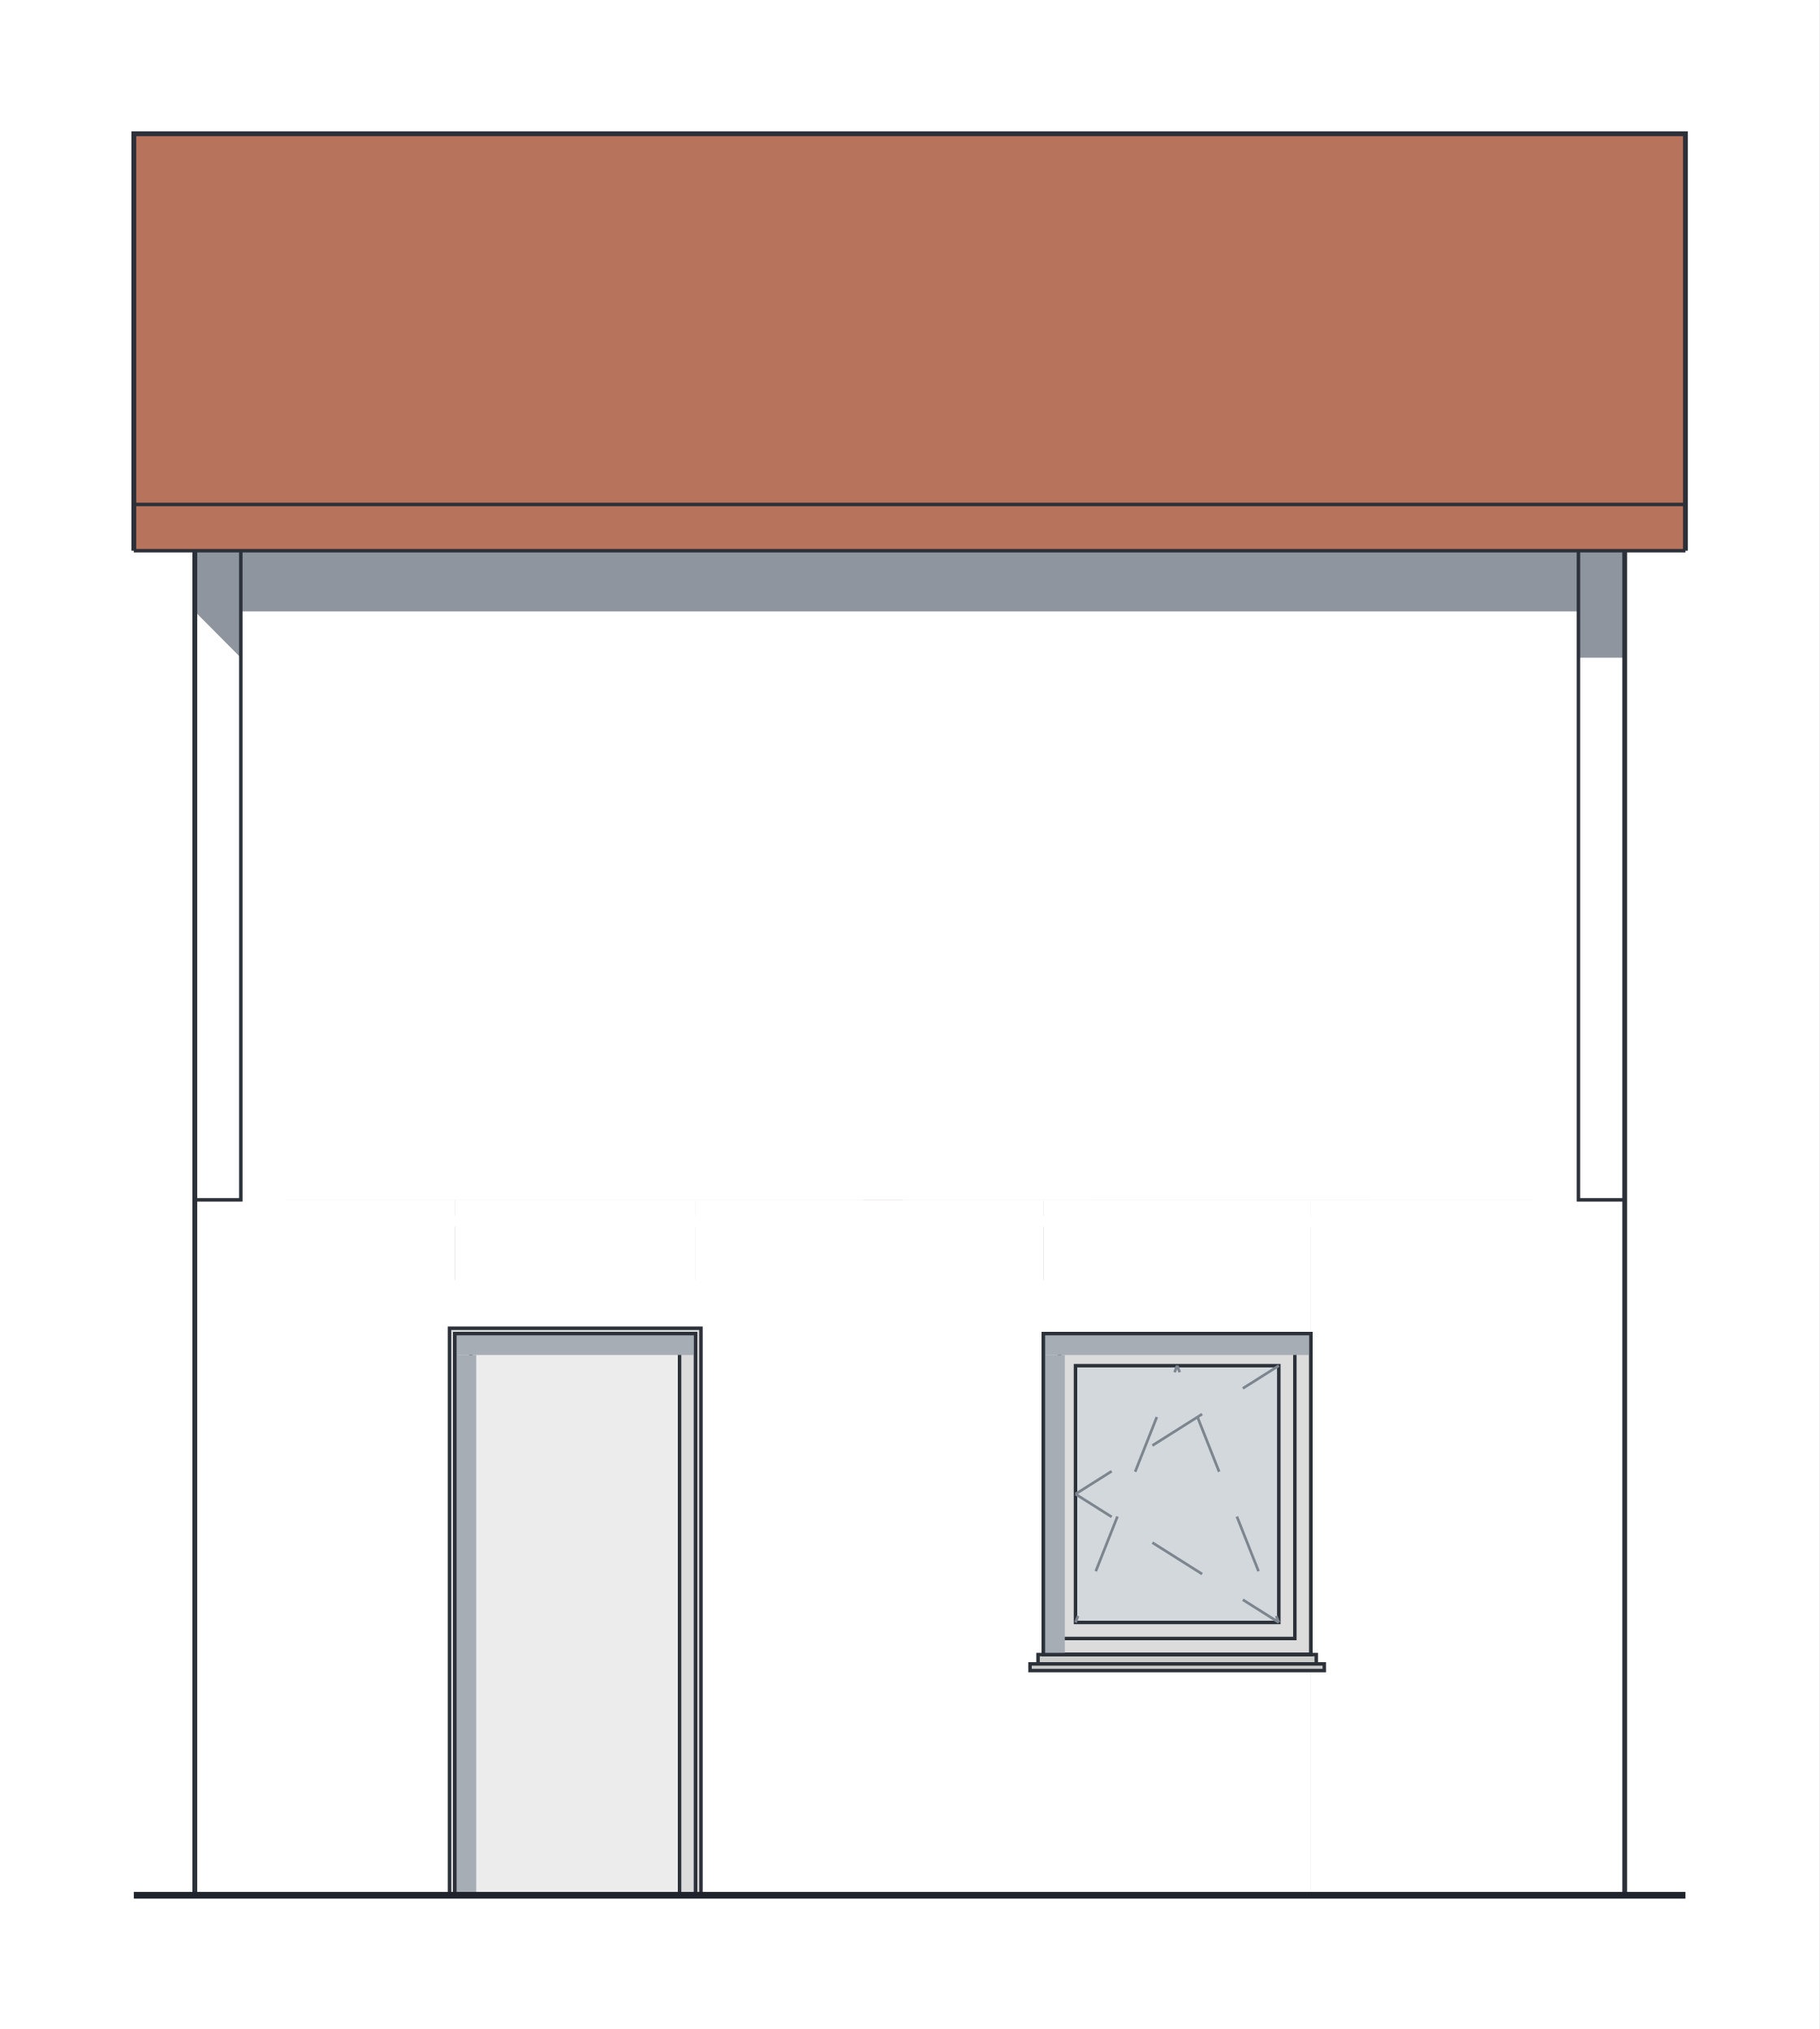
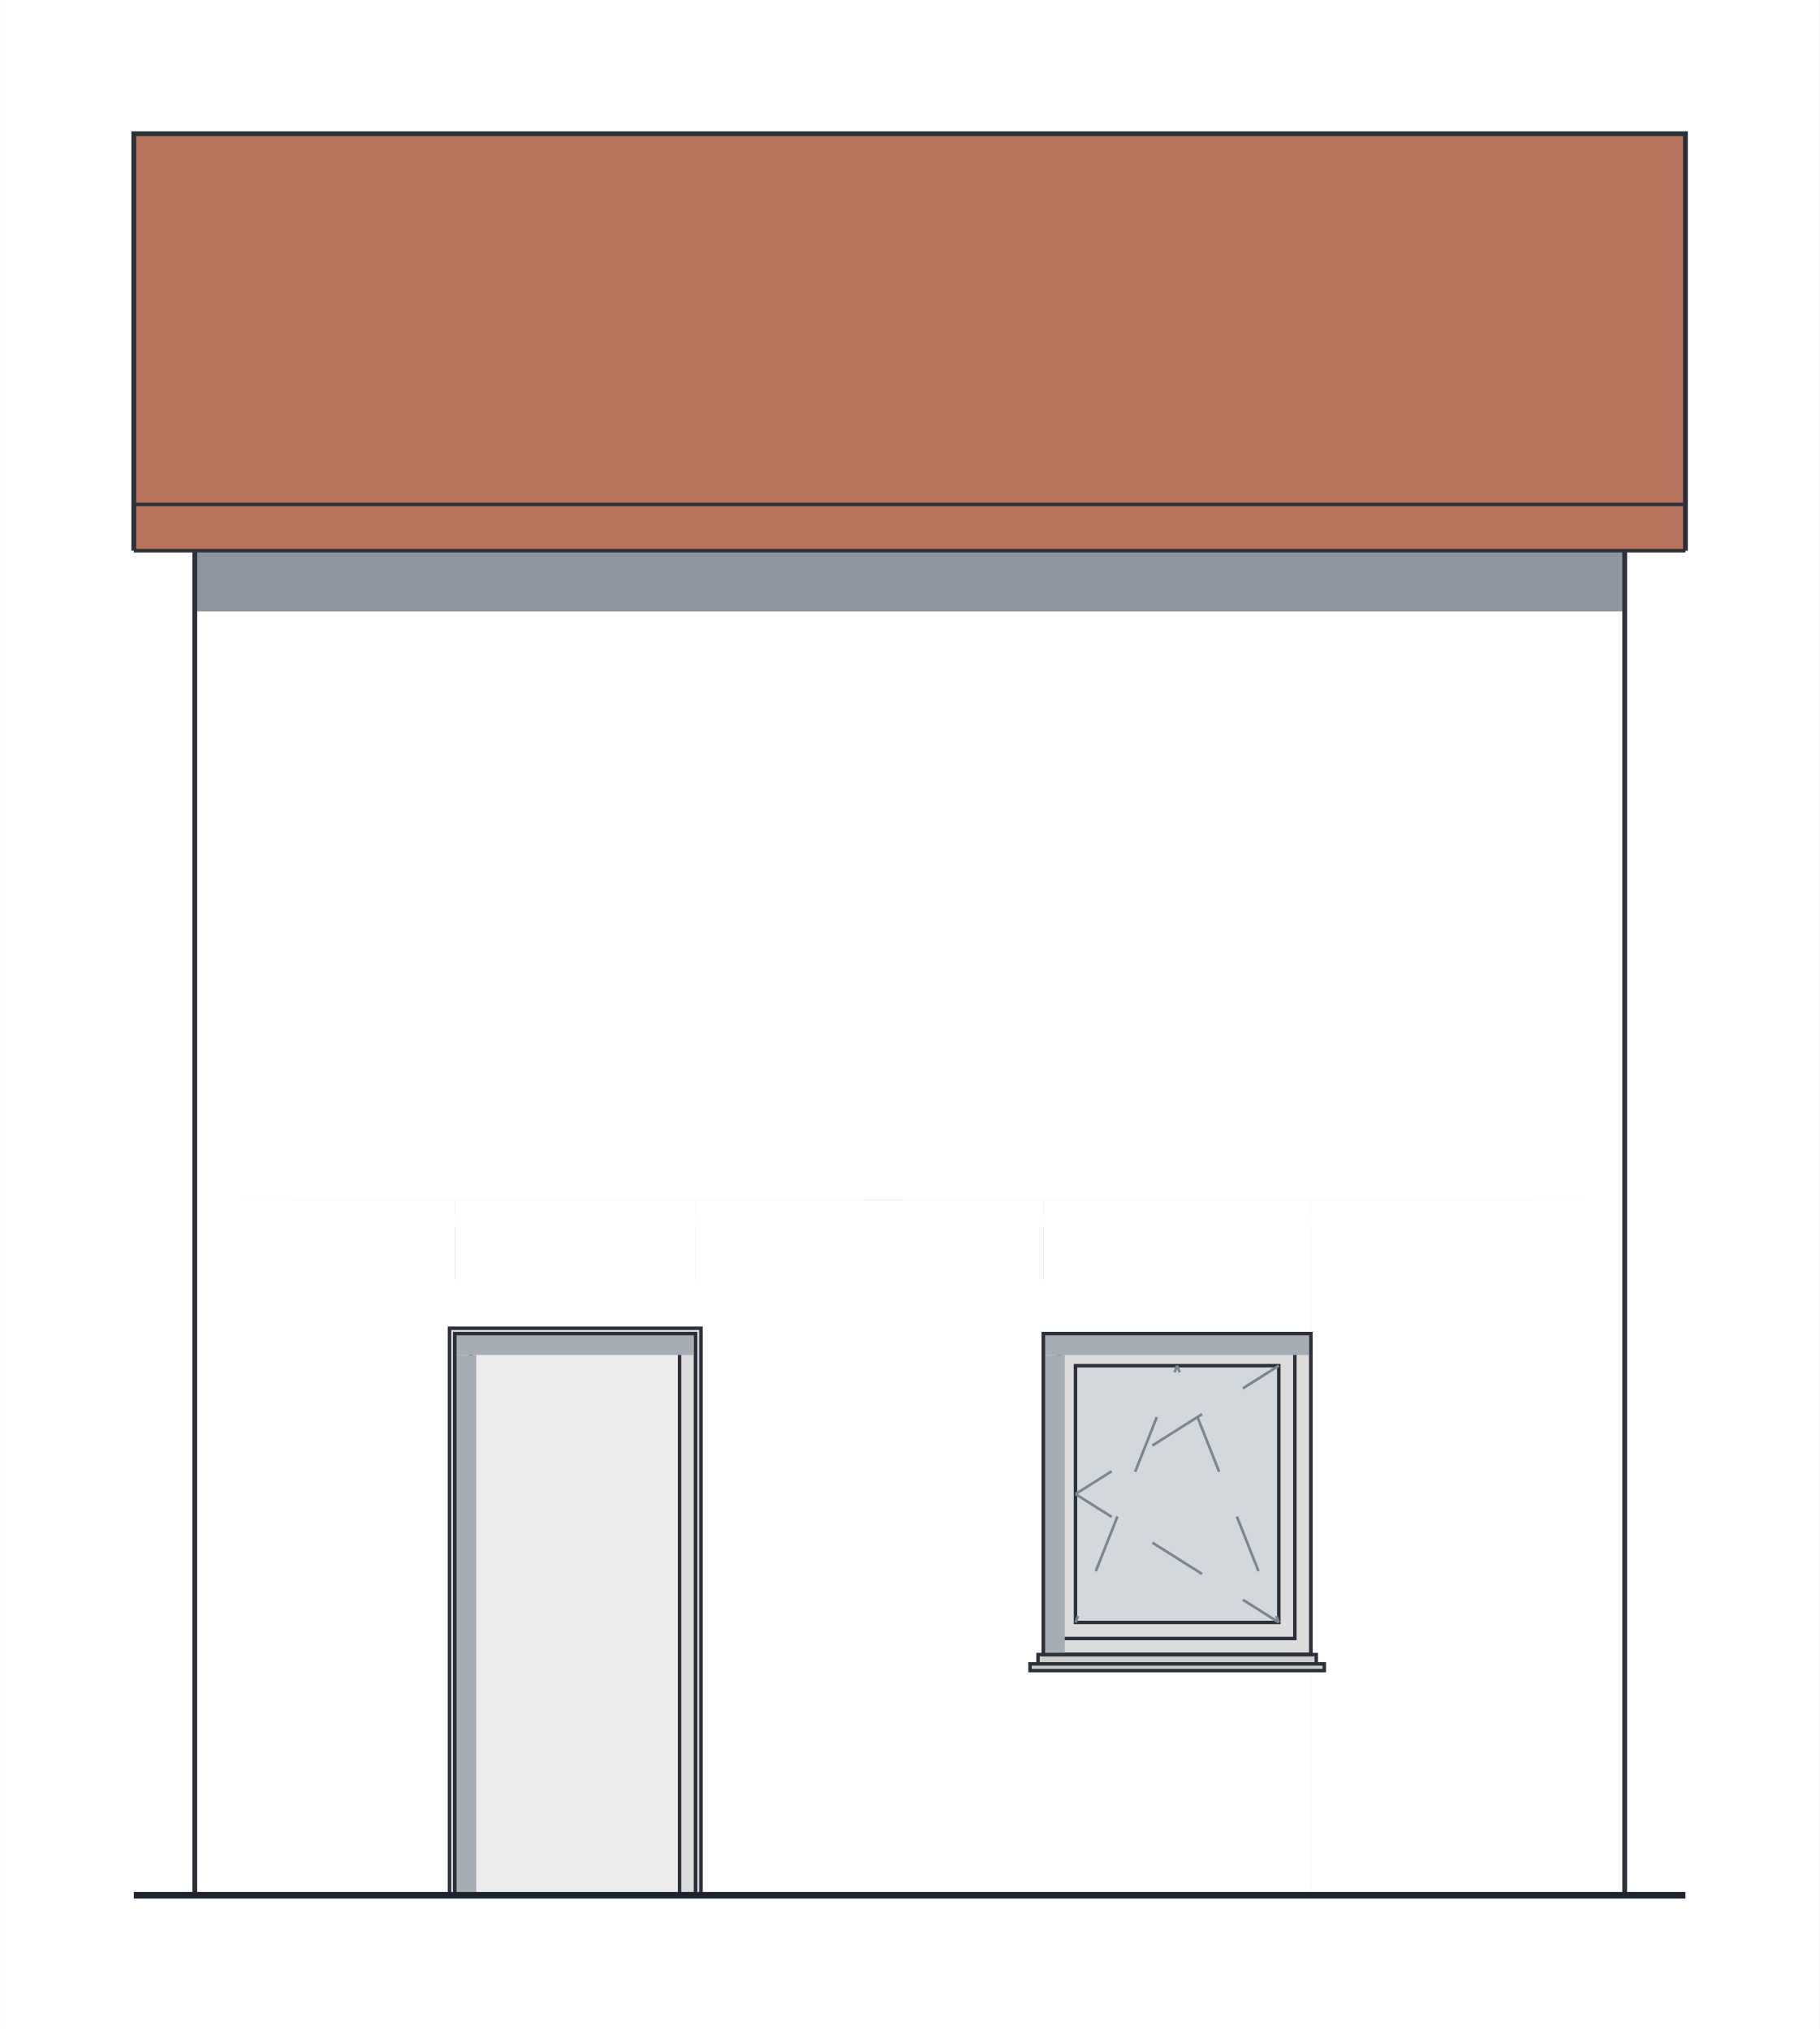
<svg xmlns="http://www.w3.org/2000/svg" viewBox="0.1 0 6.8 7.586" width="68mm" height="75.856mm">
  <rect x="0.1" y="0" width="6.8" height="7.586" fill="#ffffff" />
  <g stroke-linecap="butt" stroke-linejoin="miter" stroke-miterlimit="4">
    <polygon points="6.173,7.086 6.173,4.486 5.4,4.486 5.4,7.086" fill="#ffffff" stroke="none" stroke-width="0" />
    <polygon points="5.4,7.086 5.4,6.186 4,6.186 4,7.086" fill="#ffffff" stroke="none" stroke-width="0" />
    <polygon points="5.4,4.886 5.4,4.486 4,4.486 4,4.886" fill="#ffffff" stroke="none" stroke-width="0" />
    <polygon points="4,7.086 4,4.486 0.828,4.486 0.828,7.086" fill="#ffffff" stroke="none" stroke-width="0" />
    <polygon points="5.395,6.468 6.173,6.468 6.173,6.359 5.894,6.081 6.067,6.081 5.681,5.694 5.854,5.694 5.468,5.308 5.641,5.308 5.395,5.062" fill="#8f959e" stroke="none" stroke-width="0" />
    <polygon points="5.405,6.186 5.405,6.468 5.281,6.468 4.999,6.186" fill="#8f959e" stroke="none" stroke-width="0" />
    <polygon points="4.2,4.867 5.2,4.867 5.219,4.886 4.219,4.886" fill="#8f959e" stroke="none" stroke-width="0" />
    <polygon points="4.2,4.867 5.2,4.867 5.2,4.486 4.2,4.486" fill="#9aa0a6" stroke="none" stroke-width="0" />
    <polygon points="4.2,5.04 5.2,5.04 5.2,4.659 4.2,4.659" fill="#9aa0a6" stroke="none" stroke-width="0" />
    <polygon points="4.2,5.214 5.2,5.214 5.2,4.832 4.2,4.832" fill="#9aa0a6" stroke="none" stroke-width="0" />
    <polygon points="6.173,4.486 6.173,1.886 0.828,1.886 0.828,4.486" fill="#ffffff" stroke="none" stroke-width="0" />
    <polygon points="4.2,5.387 5.2,5.387 5.2,5.006 4.2,5.006" fill="#9aa0a6" stroke="none" stroke-width="0" />
    <polygon points="4.2,5.56 5.2,5.56 5.2,5.179 4.2,5.179" fill="#9aa0a6" stroke="none" stroke-width="0" />
    <polygon points="4.2,5.734 5.2,5.734 5.2,5.352 4.2,5.352" fill="#9aa0a6" stroke="none" stroke-width="0" />
    <polygon points="4.2,5.907 5.2,5.907 5.2,5.526 4.2,5.526" fill="#9aa0a6" stroke="none" stroke-width="0" />
    <polygon points="4.2,6.08 5.2,6.08 5.2,5.699 4.2,5.699" fill="#9aa0a6" stroke="none" stroke-width="0" />
    <polygon points="4.2,6.254 5.2,6.254 5.2,5.872 4.2,5.872" fill="#9aa0a6" stroke="none" stroke-width="0" />
    <polygon points="4.2,6.427 5.2,6.427 5.2,6.046 4.2,6.046" fill="#9aa0a6" stroke="none" stroke-width="0" />
    <polygon points="4.2,6.6 5.2,6.6 5.2,6.219 4.2,6.219" fill="#9aa0a6" stroke="none" stroke-width="0" />
    <polygon points="4.2,6.774 5.2,6.774 5.2,6.392 4.2,6.392" fill="#9aa0a6" stroke="none" stroke-width="0" />
    <polygon points="4.2,6.947 5.2,6.947 5.2,6.566 4.2,6.566" fill="#9aa0a6" stroke="none" stroke-width="0" />
    <polygon points="0.6,1.886 6.4,1.886 6.4,0.5 0.6,0.5" fill="#b8735c" stroke="none" stroke-width="0" />
    <polygon points="4.2,7.086 5.2,7.086 5.2,6.739 4.2,6.739" fill="#9aa0a6" stroke="none" stroke-width="0" />
    <polygon points="4.2,7.086 5.2,7.086 5.2,6.912 4.2,6.912" fill="#9aa0a6" stroke="none" stroke-width="0" />
    <polygon points="1,4.546 6,4.546 6,4.486 1,4.486" fill="#c9c2b3" stroke="none" stroke-width="0" />
    <polygon points="1,4.586 6,4.586 6,4.546 1,4.546" fill="#ffffff" stroke="none" stroke-width="0" />
    <polygon points="1,4.786 6,4.786 6,4.586 1,4.586" fill="#9aa0a6" stroke="none" stroke-width="0" />
    <polygon points="5.827,7.086 6.173,7.086 6.173,4.486 5.827,4.486" fill="#ffffff" stroke="none" stroke-width="0" />
    <polygon points="1.173,7.086 1.173,4.486 0.828,4.486 0.828,7.086" fill="#ffffff" stroke="none" stroke-width="0" />
    <polygon points="3.325,7.086 3.475,7.086 3.475,4.486 3.325,4.486" fill="#8c5544" stroke="none" stroke-width="0" />
-     <polygon points="1,4.486 6,4.486 6,2.059 1,2.059" fill="#ffffff" stroke="none" stroke-width="0" />
+     <polygon points="0.828,4.486 6.173,4.486 6.173,2.059 0.828,2.059" fill="#ffffff" stroke="none" stroke-width="0" />
    <polygon points="5.827,4.486 6.173,4.486 6.173,1.886 5.827,1.886" fill="#ffffff" stroke="none" stroke-width="0" />
    <polygon points="1.173,4.486 1.173,1.886 0.828,1.886 0.828,4.486" fill="#ffffff" stroke="none" stroke-width="0" />
-     <polygon points="1,2.459 6,2.459 6,2.059 1,2.059" fill="#8f959e" stroke="none" stroke-width="0" />
+     <polygon points="0.828,2.286 1,2.459 6.173,2.459 6.173,2.059 0.828,2.059" fill="#8f959e" stroke="none" stroke-width="0" />
    <polygon points="5.827,2.459 6.173,2.459 6.173,1.886 5.827,1.886" fill="#8f959e" stroke="none" stroke-width="0" />
    <polygon points="0.828,2.286 1,2.459 1.173,2.459 1.173,1.886 0.828,1.886" fill="#8f959e" stroke="none" stroke-width="0" />
    <polygon points="0.828,7.086 1.8,7.086 1.8,4.486 0.828,4.486" fill="#ffffff" stroke="none" stroke-width="0" />
    <polygon points="1.8,4.986 2.7,4.986 2.7,4.486 1.8,4.486" fill="#ffffff" stroke="none" stroke-width="0" />
    <polygon points="2.7,7.086 4,7.086 4,4.486 2.7,4.486" fill="#ffffff" stroke="none" stroke-width="0" />
    <polygon points="4,7.086 5,7.086 5,6.186 4,6.186" fill="#ffffff" stroke="none" stroke-width="0" />
    <polygon points="4,4.986 5,4.986 5,4.486 4,4.486" fill="#ffffff" stroke="none" stroke-width="0" />
    <polygon points="5,7.086 6.173,7.086 6.173,4.486 5,4.486" fill="#ffffff" stroke="none" stroke-width="0" />
-     <polygon points="1,4.486 6,4.486 6,2.059 1,2.059" fill="#ffffff" stroke="none" stroke-width="0" />
-     <polygon points="1,2.286 6,2.286 6,2.059 1,2.059" fill="#8f959e" stroke="none" stroke-width="0" />
+     <polygon points="0.828,4.486 6.173,4.486 6.173,2.059 0.828,2.059" fill="#ffffff" stroke="none" stroke-width="0" />
+     <polygon points="0.828,2.286 6.173,2.286 6.173,2.059 0.828,2.059" fill="#8f959e" stroke="none" stroke-width="0" />
    <polygon points="1.78,7.086 2.72,7.086 2.72,4.966 1.78,4.966" fill="#dcdcdc" stroke="#2b3039" stroke-width="0.013" />
    <polygon points="1.8,7.086 2.7,7.086 2.7,4.986 1.8,4.986" fill="none" stroke="#2b3039" stroke-width="0.013" />
    <polygon points="1.86,7.086 2.64,7.086 2.64,5.046 1.86,5.046" fill="#ececec" stroke="#2b3039" stroke-width="0.013" />
    <polygon points="1.8,5.066 2.7,5.066 2.7,4.986 1.8,4.986" fill="#a7adb5" stroke="none" stroke-width="0" />
    <polygon points="1.8,7.086 1.88,7.086 1.88,5.066 1.8,5.066" fill="#a7adb5" stroke="none" stroke-width="0" />
    <polygon points="4,6.186 5,6.186 5,4.986 4,4.986" fill="#dcdcdc" stroke="#2b3039" stroke-width="0.013" />
    <polygon points="3.98,6.221 5.02,6.221 5.02,6.186 3.98,6.186" fill="#cccccb" stroke="#2b3039" stroke-width="0.013" />
    <polygon points="3.95,6.246 5.05,6.246 5.05,6.221 3.95,6.221" fill="#cccccb" stroke="#2b3039" stroke-width="0.013" />
    <polygon points="4.06,6.126 4.94,6.126 4.94,5.046 4.06,5.046" fill="none" stroke="#2b3039" stroke-width="0.013" />
    <polygon points="4.12,6.066 4.88,6.066 4.88,5.106 4.12,5.106" fill="#d3d8dd" stroke="#2b3039" stroke-width="0.013" />
    <polygon points="4,5.066 5,5.066 5,4.986 4,4.986" fill="#a7adb5" stroke="none" stroke-width="0" />
    <polygon points="4,6.186 4.08,6.186 4.08,5.066 4,5.066" fill="#a7adb5" stroke="none" stroke-width="0" />
    <line x1="4.88" y1="6.066" x2="4.12" y2="5.586" stroke="#7d858f" stroke-width="0.01" stroke-dasharray="0.22 0.18" stroke-dashoffset="0.061" />
    <line x1="4.88" y1="5.106" x2="4.12" y2="5.586" stroke="#7d858f" stroke-width="0.01" stroke-dasharray="0.22 0.18" stroke-dashoffset="0.061" />
    <line x1="4.12" y1="6.066" x2="4.5" y2="5.106" stroke="#7d858f" stroke-width="0.01" stroke-dasharray="0.22 0.18" stroke-dashoffset="0.194" />
    <line x1="4.88" y1="6.066" x2="4.5" y2="5.106" stroke="#7d858f" stroke-width="0.01" stroke-dasharray="0.22 0.18" stroke-dashoffset="0.194" />
    <polygon points="0.6,1.886 6.4,1.886 6.4,2.059 0.6,2.059" fill="#b8735c" stroke="none" stroke-width="0" />
    <polyline points="1.8,7.086 1.8,4.986 2.7,4.986 2.7,7.086" fill="none" stroke="#2b3039" stroke-width="0.013" />
    <polygon points="5,6.186 4,6.186 4,4.986 5,4.986" fill="none" stroke="#2b3039" stroke-width="0.013" />
-     <polyline points="6.173,4.486 6,4.486 6,2.059" fill="none" stroke="#2b3039" stroke-width="0.013" />
-     <polyline points="1,2.059 1,4.486 0.828,4.486" fill="none" stroke="#2b3039" stroke-width="0.013" />
    <polyline points="2.7,7.086 4,7.086 5,7.086 6.173,7.086 6.173,4.486 6.173,2.059" fill="none" stroke="#2b3039" stroke-width="0.018" />
    <polyline points="0.828,2.059 0.828,4.486 0.828,7.086 1.8,7.086" fill="none" stroke="#2b3039" stroke-width="0.018" />
    <line x1="0.6" y1="1.886" x2="6.4" y2="1.886" stroke="#2b3039" stroke-width="0.013" />
    <line x1="6.4" y1="2.059" x2="0.6" y2="2.059" stroke="#2b3039" stroke-width="0.013" />
    <polyline points="6.4,2.059 6.4,1.886 6.4,0.5 0.6,0.5 0.6,1.886 0.6,2.059" fill="none" stroke="#2b3039" stroke-width="0.018" />
    <line x1="0.6" y1="7.086" x2="6.4" y2="7.086" stroke="#1f242c" stroke-width="0.025" />
  </g>
</svg>
